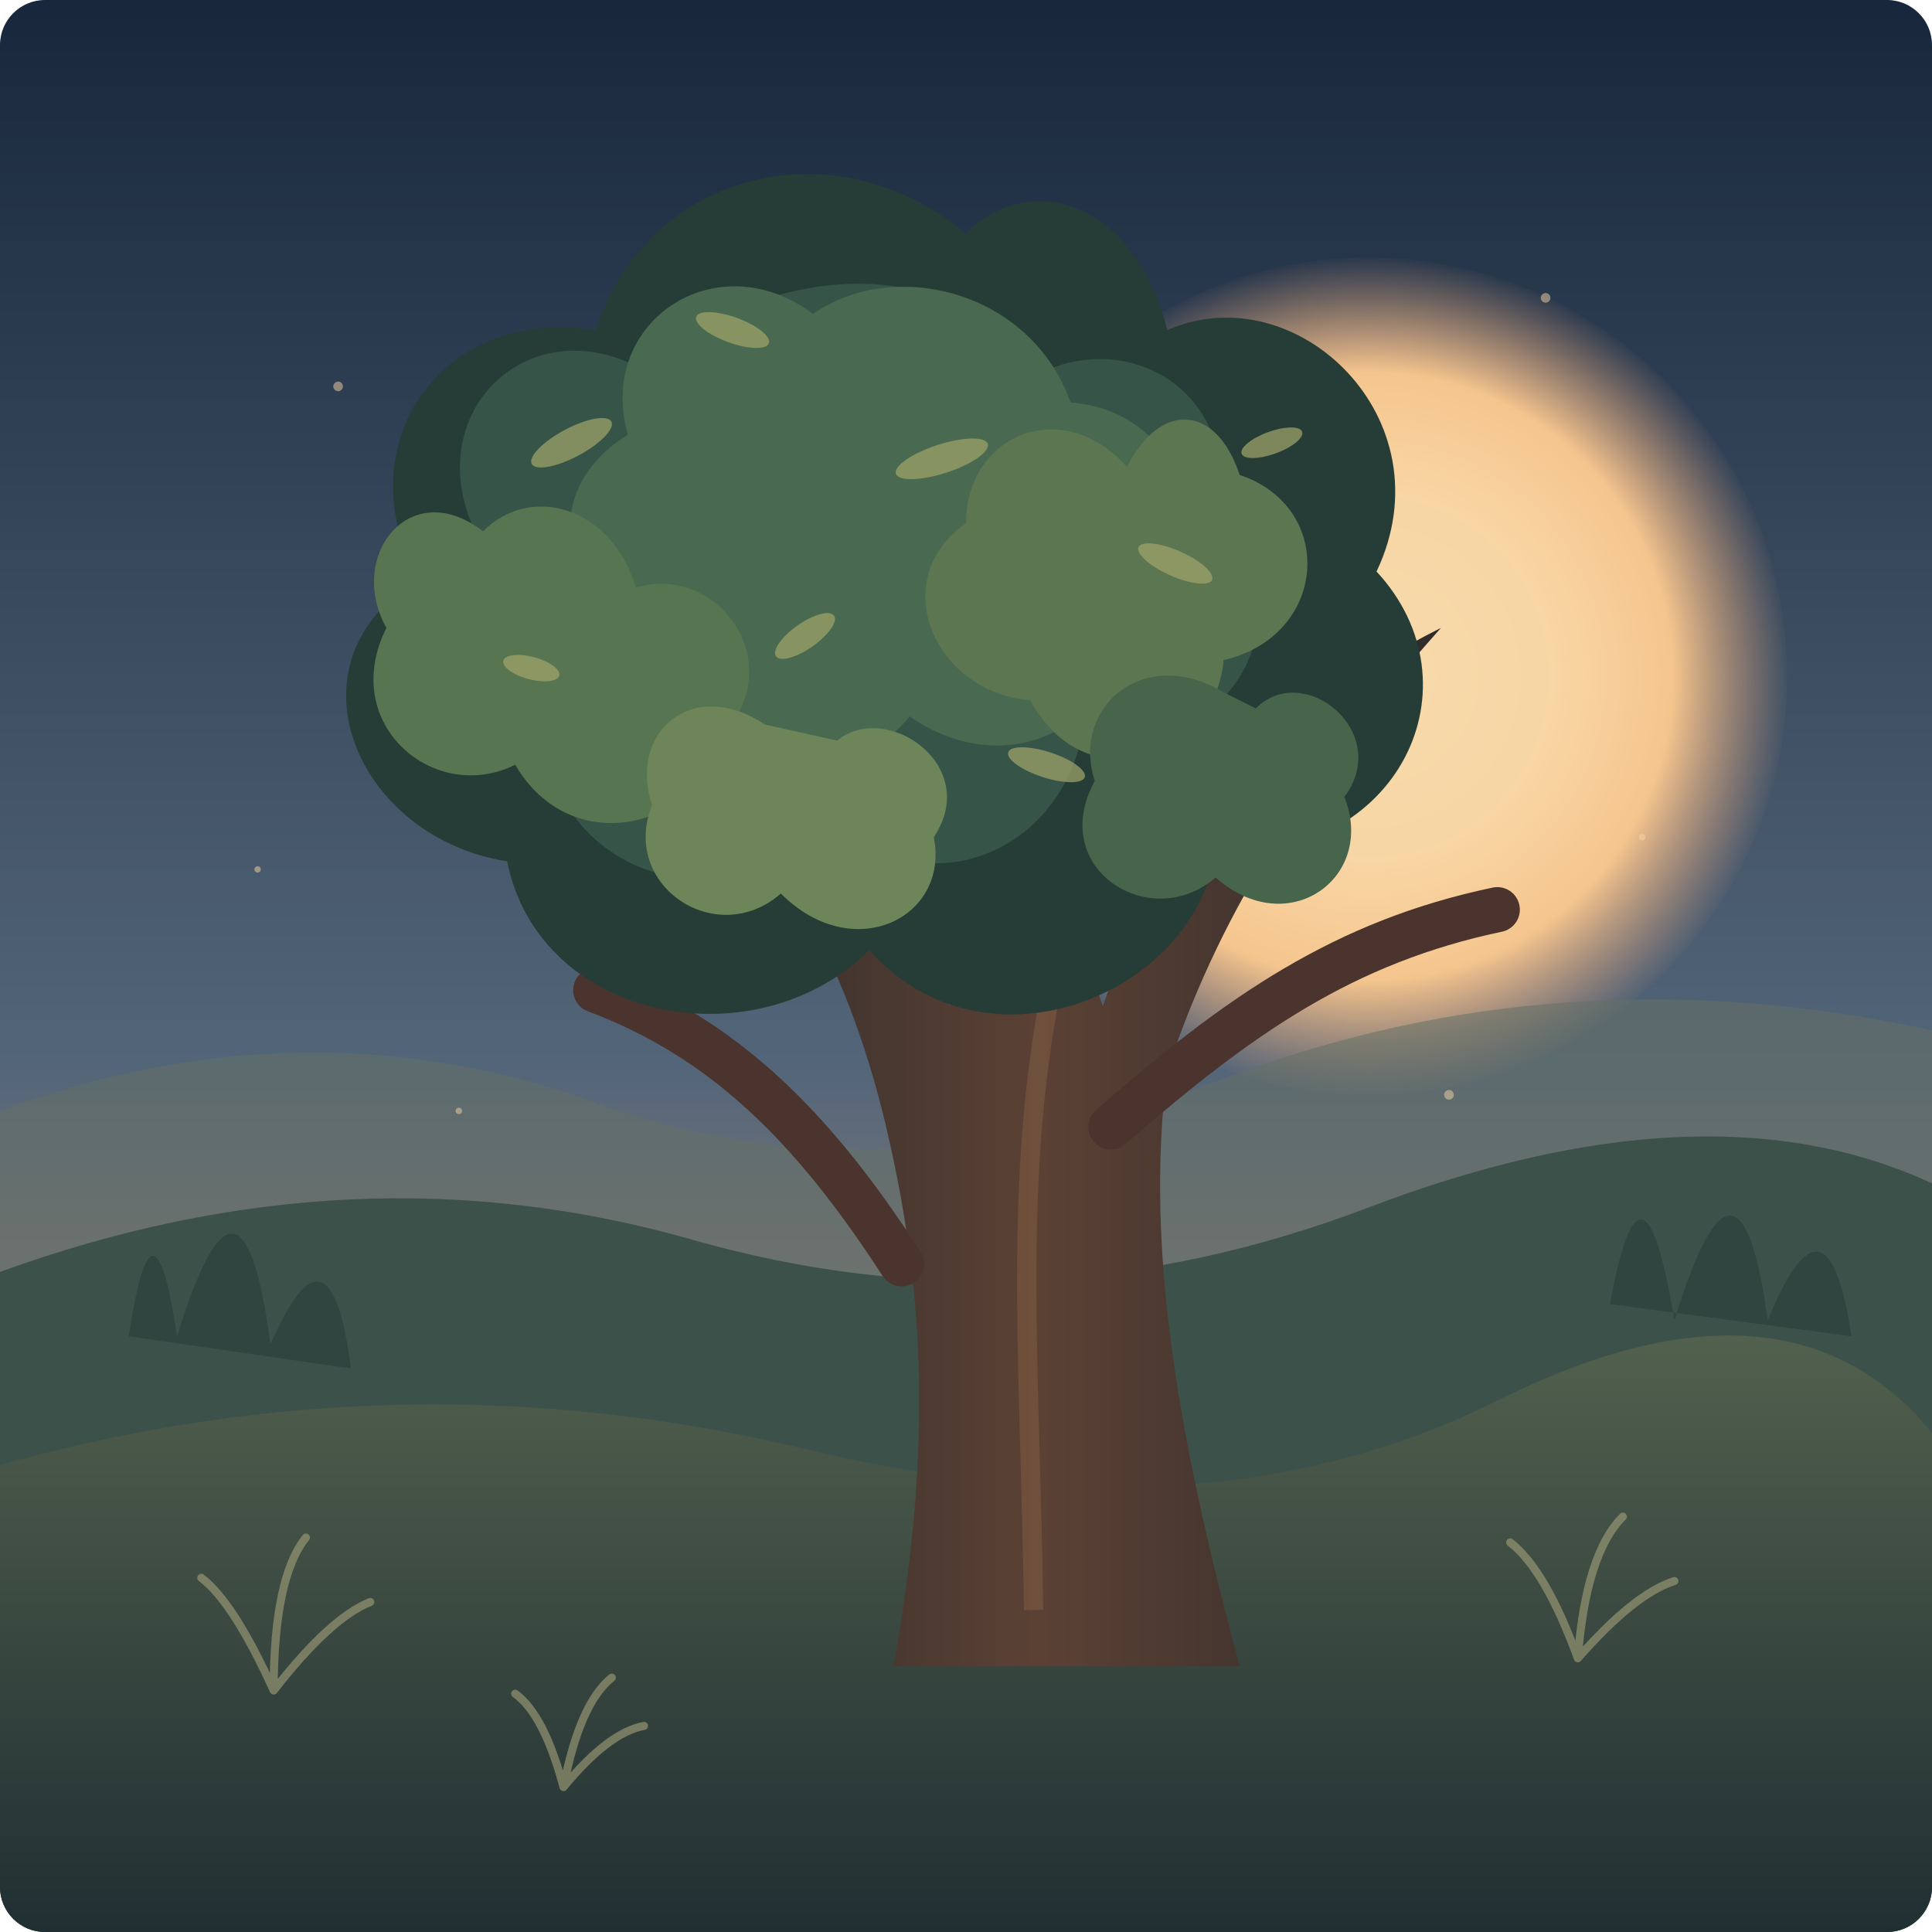
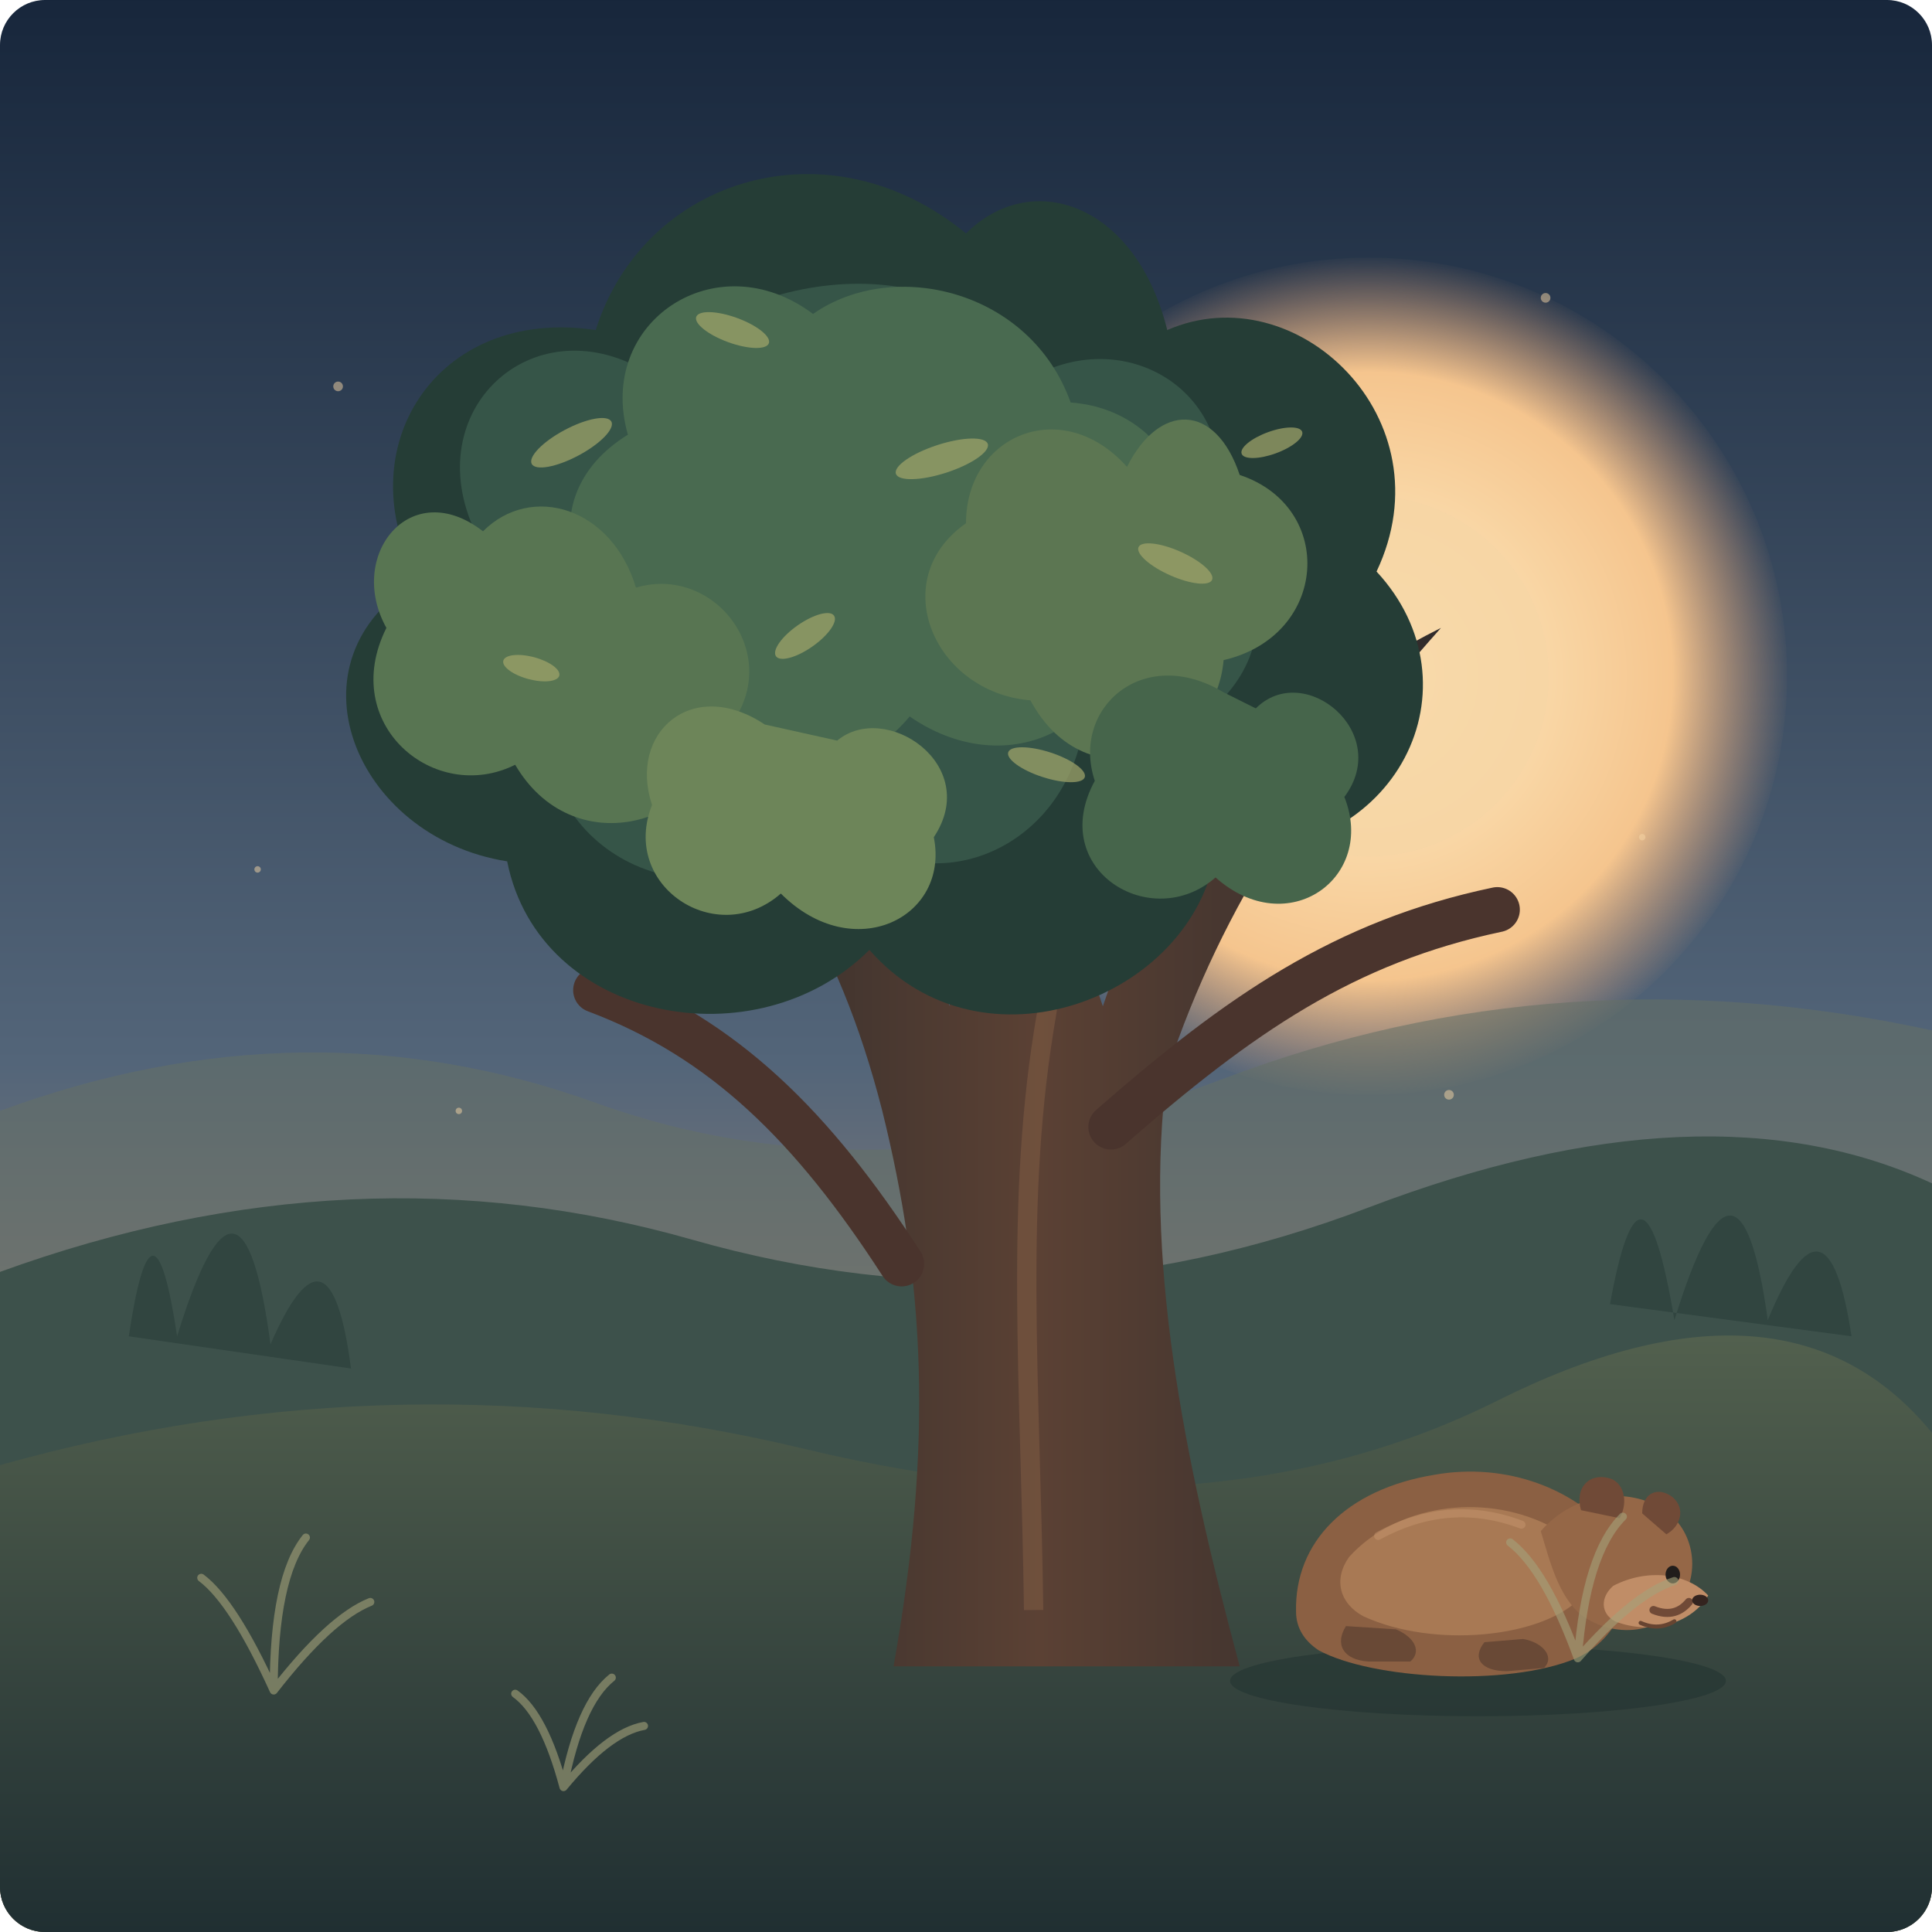
<svg xmlns="http://www.w3.org/2000/svg" width="1200" height="1200" viewBox="0 0 1200 1200">
  <defs>
    <linearGradient id="sky" x1="0" y1="0" x2="0" y2="1">
      <stop offset="0" stop-color="#17263b" />
      <stop offset=".55" stop-color="#536579" />
      <stop offset="1" stop-color="#e4a879" />
    </linearGradient>
    <radialGradient id="sun">
      <stop offset="0" stop-color="#fff0c7" />
      <stop offset=".72" stop-color="#f5c58e" />
      <stop offset="1" stop-color="#e9a77c" stop-opacity="0" />
    </radialGradient>
    <linearGradient id="ground" x1="0" y1="0" x2="0" y2="1">
      <stop stop-color="#52604e" />
      <stop offset="1" stop-color="#202f32" />
    </linearGradient>
    <linearGradient id="trunk" x1="0" y1="0" x2="1" y2="0">
      <stop stop-color="#302c2b" />
      <stop offset=".48" stop-color="#5b4134" />
      <stop offset="1" stop-color="#302b2b" />
    </linearGradient>
    <clipPath id="frame">
      <rect width="1200" height="1200" rx="28" />
    </clipPath>
  </defs>
  <g clip-path="url(#frame)">
    <rect width="1200" height="1200" fill="url(#sky)" />
    <circle cx="850" cy="420" r="260" fill="url(#sun)" />
    <circle cx="850" cy="420" r="112" fill="#f6d5a5" opacity=".82" />
    <path d="M0 690 Q190 620 370 685 T760 670 T1200 640 V1200 H0Z" fill="#657064" opacity=".55" />
    <path d="M0 790 Q220 710 430 770 T850 750 T1200 735 V1200 H0Z" fill="#3d514b" />
    <path d="M0 910 Q250 840 500 900 T930 870 T1200 890 V1200 H0Z" fill="url(#ground)" />
    <g fill="#263b37" opacity=".55">
      <path d="M80 830 Q95 730 110 830 Q150 700 168 835 Q205 750 218 850Z" />
      <path d="M1000 810 Q1020 700 1040 820 Q1080 690 1098 820 Q1135 730 1150 830Z" />
    </g>
    <path d="M555 1035 C580 895 574 795 548 690 C520 580 475 520 415 445              C485 475 550 540 590 625 C575 510 590 400 650 285              C642 430 650 525 685 625 C720 520 795 440 895 390              C815 480 760 560 725 665 C710 780 735 905 770 1035Z" fill="url(#trunk)" />
    <path d="M642 1000 C640 855 630 745 650 630 C664 530 694 455 730 390" fill="none" stroke="#8b6348" stroke-width="12" opacity=".42" />
    <path d="M560 785 C505 700 450 645 370 615 M690 700 C770 630 835 585 930 565 M620 570 C580 475 540 410 470 355" fill="none" stroke="#4a342d" stroke-width="28" stroke-linecap="round" />
    <g>
      <path d="M600 145 C515 75 400 110 370 205 C270 190 215 280 260 360 C175 410 220 520 315 535 C335 635 470 660 540 590 C610 670 740 620 755 530 C870 535 920 425 855 355 C900 260 805 170 725 205 C705 125 640 105 600 145Z" fill="#253d36" />
      <path d="M400 230 C330 190 260 255 295 330 C220 375 260 460 340 470 C360 555 465 570 520 510 C570 560 650 535 670 465 C765 470 815 385 755 325 C775 245 700 200 640 235 C600 155 475 160 400 230Z" fill="#365548" />
      <path d="M505 195 C445 150 370 200 390 270 C325 310 355 390 425 405 C430 475 520 500 565 445 C630 490 705 445 690 375 C765 340 735 255 665 250 C640 180 555 160 505 195Z" fill="#496a50" />
      <path d="M300 330 C255 295 215 345 240 390 C210 450 270 500 320 475 C355 535 435 515 450 455 C490 410 445 350 395 365 C380 315 330 300 300 330Z" fill="#587552" />
      <path d="M700 290 C660 245 600 270 600 325 C550 360 580 430 640 435 C675 500 755 470 760 410 C825 395 830 315 770 295 C755 250 720 250 700 290Z" fill="#5c7652" />
      <path d="M475 450 C430 420 390 455 405 500 C385 550 445 590 485 555 C530 600 590 570 580 520 C610 475 550 435 520 460Z" fill="#6d8559" />
      <path d="M760 430 C710 400 665 440 680 485 C650 540 715 580 755 545 C800 585 855 545 835 495 C865 455 810 410 780 440Z" fill="#46654b" />
    </g>
    <g fill="#a0a36a" opacity=".72">
      <ellipse cx="355" cy="275" rx="28" ry="9" transform="rotate(-28 355 275)" />
      <ellipse cx="455" cy="205" rx="24" ry="8" transform="rotate(20 455 205)" />
      <ellipse cx="585" cy="285" rx="30" ry="9" transform="rotate(-18 585 285)" />
      <ellipse cx="730" cy="350" rx="25" ry="8" transform="rotate(24 730 350)" />
      <ellipse cx="500" cy="395" rx="22" ry="8" transform="rotate(-35 500 395)" />
      <ellipse cx="650" cy="475" rx="25" ry="8" transform="rotate(18 650 475)" />
      <ellipse cx="330" cy="415" rx="18" ry="7" transform="rotate(15 330 415)" />
      <ellipse cx="790" cy="275" rx="20" ry="7" transform="rotate(-20 790 275)" />
    </g>
+     <g id="resting-capybara">
+       <ellipse cx="918" cy="1044" rx="154" ry="22" fill="#182a29" opacity=".38" />
+       <path d="M805 1001 C804 958 836 925 891 916 C936 908 980 925 1004 956                C1020 977 1010 1016 979 1030 C936 1048 852 1043 819 1025                C810 1019 805 1011 805 1001Z" fill="#8b6043" />
+       <path d="M838 967 C867 935 920 927 961 947 C979 956 989 976 980 994                C956 1017 891 1024 847 1004 C832 996 828 981 838 967Z" fill="#a87954" />
+       <path d="M957 951 C978 927 1011 923 1034 938 C1054 952 1057 981 1040 1000                C1027 1015 1001 1017 982 1003 C968 991 963 971 957 951Z" fill="#956747" />
+       <path d="M1002 985 C1023 974 1048 977 1061 991 C1051 1008 1026 1016 1003 1007                C994 1002 994 992 1002 985Z" fill="#c08d67" />
+       <path d="M982 938 C978 924 987 915 999 918 C1008 920 1012 932 1006 943Z" fill="#704a37" />
+       <path d="M1020 940 C1020 927 1030 923 1039 930 C1047 937 1044 948 1035 953Z" fill="#704a37" />
+       <path d="M836 1010 C829 1021 834 1031 850 1032 L876 1032 C883 1026 879 1017 867 1012Z" fill="#694936" />
+       <path d="M922 1020 C914 1030 920 1038 936 1038 L959 1036 C966 1029 958 1020 946 1018Z" fill="#694936" />
+       <path d="M1027 1000 C1037 1004 1044 1001 1049 995" fill="none" stroke="#704a37" stroke-width="5" stroke-linecap="round" />
+       <ellipse cx="1039" cy="978" rx="4.5" ry="5.5" fill="#211d1b" />
+       <ellipse cx="1056" cy="994" rx="5" ry="3.5" fill="#34241f" />
+       <path d="M1040 1007 Q1030 1013 1019 1008" fill="none" stroke="#674431" stroke-width="2.5" stroke-linecap="round" />
+       <path d="M856 954 Q900 930 945 947" fill="none" stroke="#c99a70" stroke-width="5" opacity=".45" stroke-linecap="round" />
+     </g>
    <g stroke="#a3a17a" stroke-width="5" stroke-linecap="round" opacity=".6" fill="none">
      <path d="M170 1050 q-25 -55 -45 -70 M170 1050 q0 -70 20 -95 M170 1050 q35 -45 60 -55" />
      <path d="M980 1030 q-20 -55 -42 -72 M980 1030 q5 -65 28 -88 M980 1030 q35 -40 60 -48" />
      <path d="M350 1110 q-12 -45 -30 -58 M350 1110 q10 -52 30 -68 M350 1110 q28 -34 50 -38" />
    </g>
    <g fill="#f6d5a5" opacity=".5">
      <circle cx="210" cy="240" r="3" />
      <circle cx="960" cy="185" r="3" />
      <circle cx="1020" cy="520" r="2" />
      <circle cx="160" cy="540" r="2" />
      <circle cx="900" cy="680" r="3" />
      <circle cx="285" cy="690" r="2" />
    </g>
  </g>
</svg>
